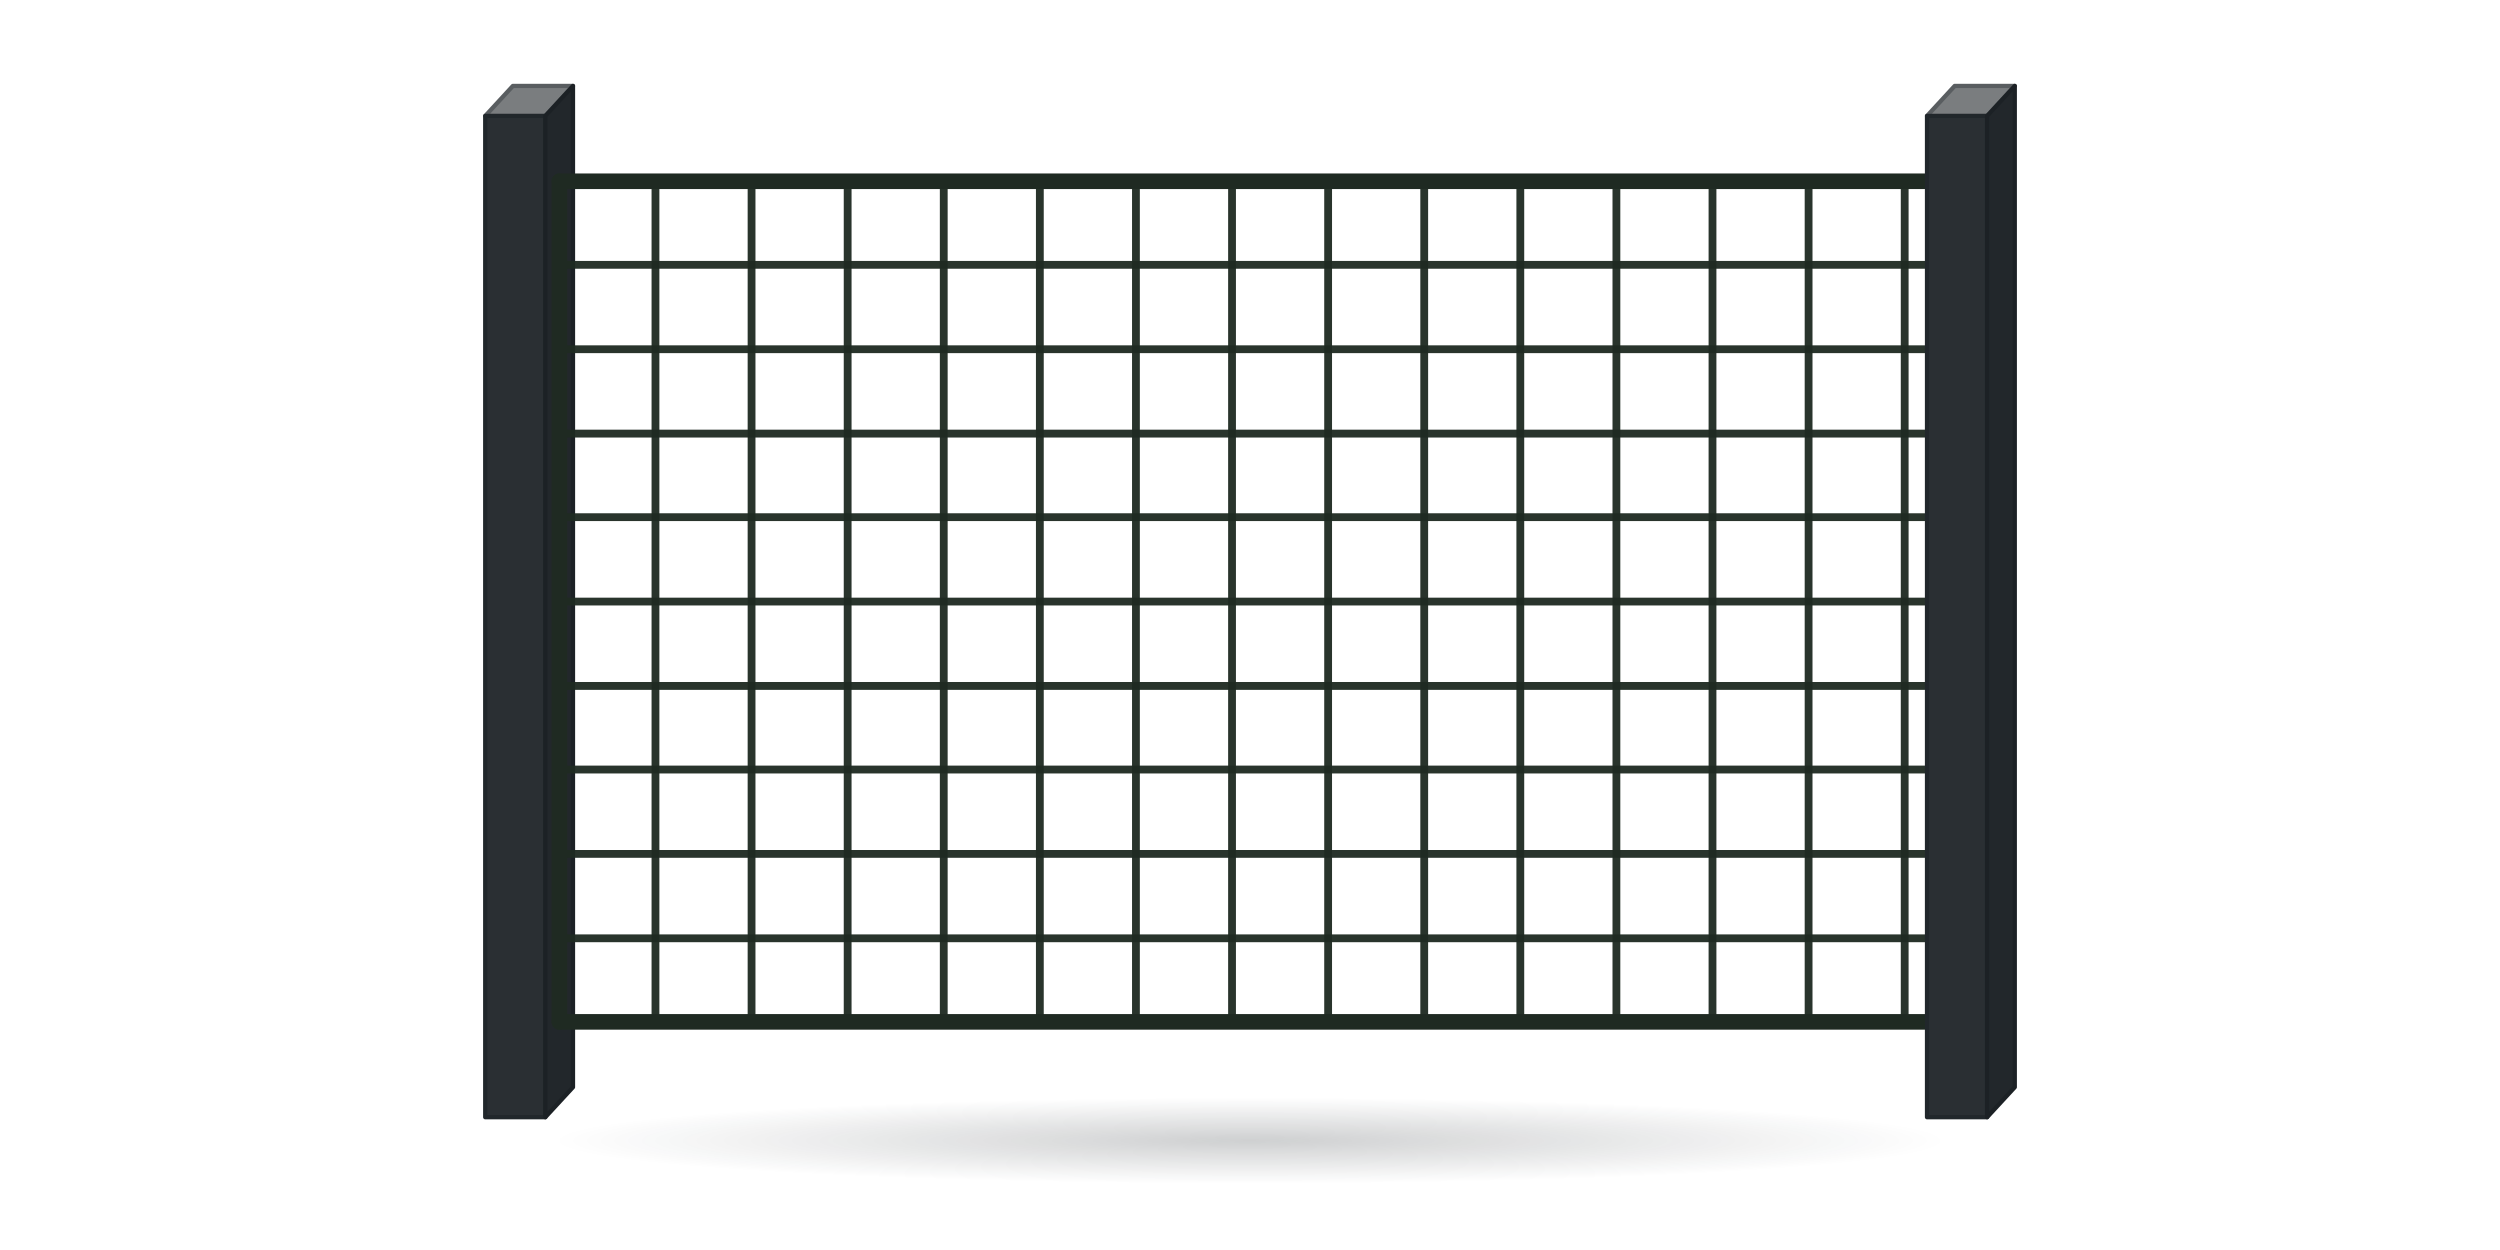
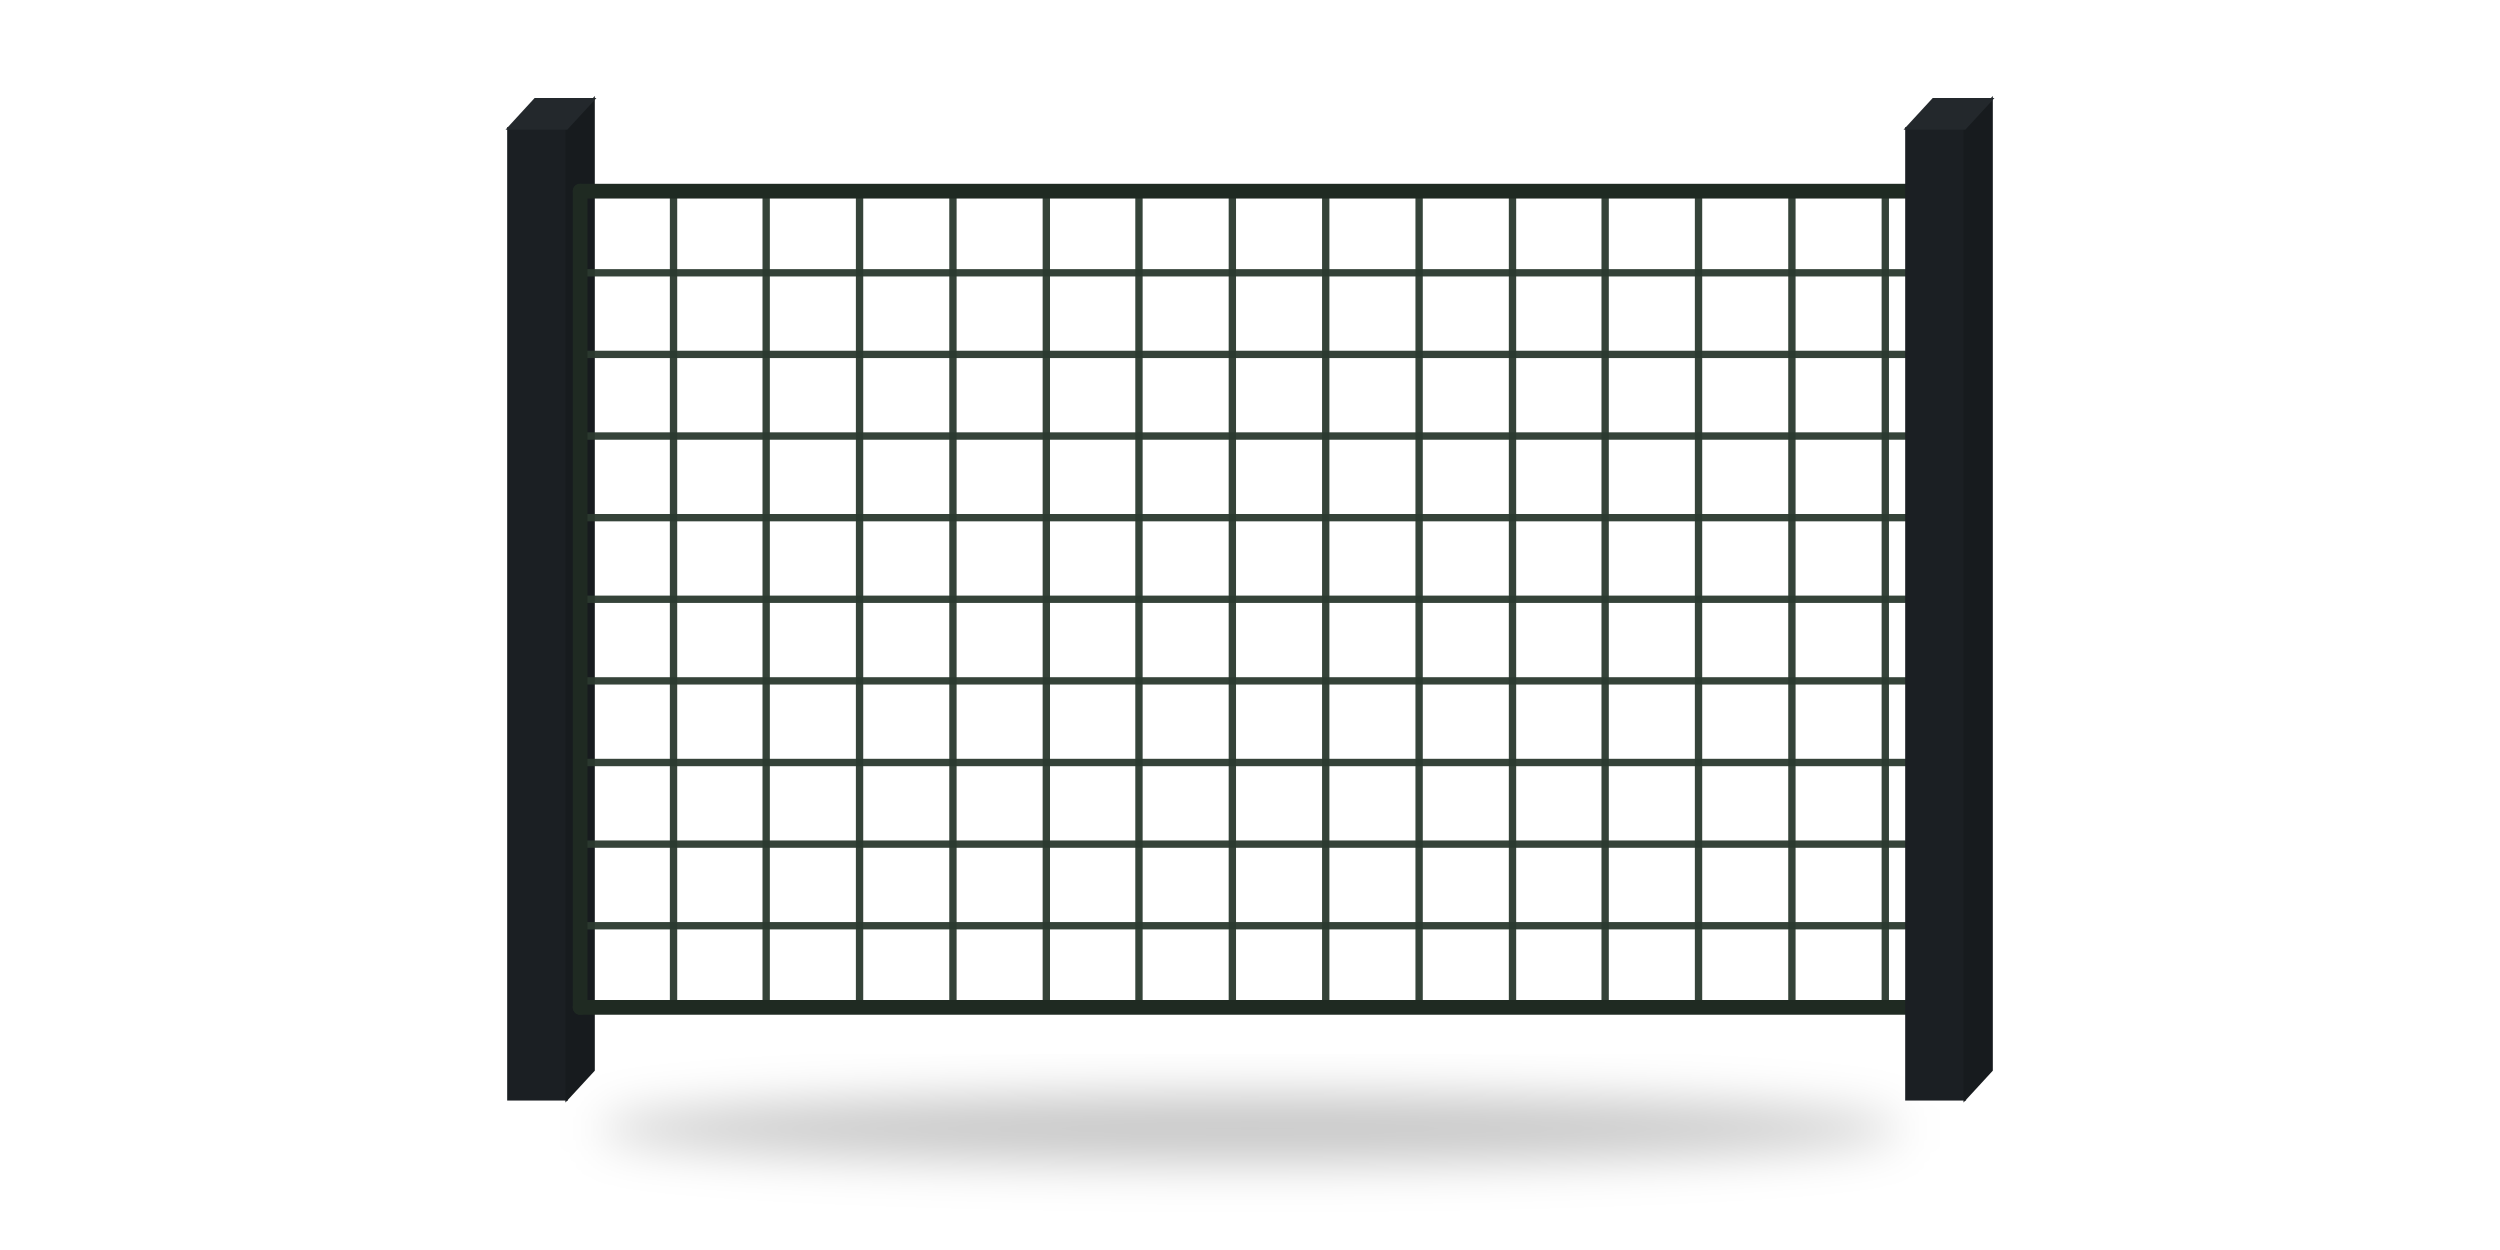
- <svg xmlns="http://www.w3.org/2000/svg" viewBox="0 0 320 160" role="img">
+ <svg xmlns="http://www.w3.org/2000/svg" viewBox="0 0 340 170" role="img">
  <defs>
-     <radialGradient id="sh" cx="50%" cy="50%" r="50%">
-       <stop offset="0" stop-color="#0d1318" stop-opacity=".20" />
-       <stop offset="1" stop-color="#0d1318" stop-opacity="0" />
-     </radialGradient>
+     <filter id="ashf" x="-30%" y="-60%" width="160%" height="260%">
+       <feGaussianBlur stdDeviation="3.2" />
+     </filter>
  </defs>
-   <ellipse cx="160.0" cy="146.0" rx="90.1" ry="5.5" fill="url(#sh)" />
-   <polygon points="62.11,14.84 69.80,14.84 73.34,11.00 65.65,11.00" fill="#7a7d7f" stroke="#595d60" stroke-width="0.55" stroke-linejoin="round" />
-   <polygon points="62.11,143.00 69.80,143.00 69.80,14.84 62.11,14.84" fill="#2a2f33" stroke="#21272b" stroke-width="0.55" stroke-linejoin="round" />
-   <polygon points="69.80,143.00 73.34,139.16 73.34,11.00 69.80,14.84" fill="#22272b" stroke="#1c2125" stroke-width="0.55" stroke-linejoin="round" />
-   <line x1="71.6" y1="130.8" x2="71.6" y2="23.2" stroke="#1f2a22" stroke-width="1.0" stroke-opacity="0.95" stroke-linecap="round" />
-   <line x1="83.9" y1="130.8" x2="83.9" y2="23.2" stroke="#1f2a22" stroke-width="1.0" stroke-opacity="0.95" stroke-linecap="round" />
-   <line x1="96.2" y1="130.8" x2="96.2" y2="23.2" stroke="#1f2a22" stroke-width="1.0" stroke-opacity="0.95" stroke-linecap="round" />
-   <line x1="108.5" y1="130.8" x2="108.5" y2="23.2" stroke="#1f2a22" stroke-width="1.0" stroke-opacity="0.95" stroke-linecap="round" />
-   <line x1="120.8" y1="130.8" x2="120.8" y2="23.2" stroke="#1f2a22" stroke-width="1.0" stroke-opacity="0.95" stroke-linecap="round" />
-   <line x1="133.1" y1="130.8" x2="133.1" y2="23.2" stroke="#1f2a22" stroke-width="1.0" stroke-opacity="0.95" stroke-linecap="round" />
-   <line x1="145.4" y1="130.8" x2="145.4" y2="23.2" stroke="#1f2a22" stroke-width="1.0" stroke-opacity="0.95" stroke-linecap="round" />
-   <line x1="157.7" y1="130.8" x2="157.7" y2="23.2" stroke="#1f2a22" stroke-width="1.0" stroke-opacity="0.95" stroke-linecap="round" />
-   <line x1="170.0" y1="130.8" x2="170.0" y2="23.2" stroke="#1f2a22" stroke-width="1.0" stroke-opacity="0.95" stroke-linecap="round" />
-   <line x1="182.3" y1="130.8" x2="182.3" y2="23.2" stroke="#1f2a22" stroke-width="1.0" stroke-opacity="0.95" stroke-linecap="round" />
-   <line x1="194.6" y1="130.8" x2="194.6" y2="23.2" stroke="#1f2a22" stroke-width="1.0" stroke-opacity="0.95" stroke-linecap="round" />
-   <line x1="206.9" y1="130.8" x2="206.9" y2="23.2" stroke="#1f2a22" stroke-width="1.0" stroke-opacity="0.95" stroke-linecap="round" />
-   <line x1="219.2" y1="130.8" x2="219.2" y2="23.2" stroke="#1f2a22" stroke-width="1.0" stroke-opacity="0.95" stroke-linecap="round" />
-   <line x1="231.5" y1="130.8" x2="231.5" y2="23.2" stroke="#1f2a22" stroke-width="1.0" stroke-opacity="0.95" stroke-linecap="round" />
-   <line x1="243.8" y1="130.8" x2="243.8" y2="23.2" stroke="#1f2a22" stroke-width="1.0" stroke-opacity="0.95" stroke-linecap="round" />
-   <line x1="71.6" y1="130.8" x2="248.4" y2="130.8" stroke="#1f2a22" stroke-width="1.0" stroke-opacity="0.95" stroke-linecap="round" />
-   <line x1="71.6" y1="120.1" x2="248.4" y2="120.1" stroke="#1f2a22" stroke-width="1.0" stroke-opacity="0.95" stroke-linecap="round" />
-   <line x1="71.6" y1="109.3" x2="248.4" y2="109.3" stroke="#1f2a22" stroke-width="1.0" stroke-opacity="0.95" stroke-linecap="round" />
-   <line x1="71.6" y1="98.5" x2="248.4" y2="98.5" stroke="#1f2a22" stroke-width="1.0" stroke-opacity="0.95" stroke-linecap="round" />
-   <line x1="71.6" y1="87.8" x2="248.4" y2="87.8" stroke="#1f2a22" stroke-width="1.0" stroke-opacity="0.95" stroke-linecap="round" />
-   <line x1="71.6" y1="77.0" x2="248.4" y2="77.0" stroke="#1f2a22" stroke-width="1.0" stroke-opacity="0.95" stroke-linecap="round" />
-   <line x1="71.6" y1="66.2" x2="248.4" y2="66.2" stroke="#1f2a22" stroke-width="1.0" stroke-opacity="0.95" stroke-linecap="round" />
-   <line x1="71.6" y1="55.5" x2="248.4" y2="55.5" stroke="#1f2a22" stroke-width="1.0" stroke-opacity="0.95" stroke-linecap="round" />
-   <line x1="71.6" y1="44.7" x2="248.4" y2="44.7" stroke="#1f2a22" stroke-width="1.0" stroke-opacity="0.95" stroke-linecap="round" />
-   <line x1="71.6" y1="33.9" x2="248.4" y2="33.9" stroke="#1f2a22" stroke-width="1.0" stroke-opacity="0.95" stroke-linecap="round" />
-   <line x1="71.6" y1="23.2" x2="248.4" y2="23.2" stroke="#1f2a22" stroke-width="1.0" stroke-opacity="0.95" stroke-linecap="round" />
-   <line x1="71.6" y1="130.8" x2="248.4" y2="130.8" stroke="#1f2a22" stroke-width="2.0" stroke-opacity="1.0" stroke-linecap="round" />
-   <line x1="71.6" y1="23.2" x2="248.4" y2="23.2" stroke="#1f2a22" stroke-width="2.0" stroke-opacity="1.0" stroke-linecap="round" />
-   <line x1="71.6" y1="130.8" x2="71.6" y2="23.2" stroke="#1f2a22" stroke-width="2.0" stroke-opacity="1.0" stroke-linecap="round" />
-   <line x1="248.4" y1="130.8" x2="248.4" y2="23.2" stroke="#1f2a22" stroke-width="2.0" stroke-opacity="1.0" stroke-linecap="round" />
-   <polygon points="246.66,14.84 254.35,14.84 257.89,11.00 250.20,11.00" fill="#7a7d7f" stroke="#595d60" stroke-width="0.55" stroke-linejoin="round" />
-   <polygon points="246.66,143.00 254.35,143.00 254.35,14.84 246.66,14.84" fill="#2a2f33" stroke="#21272b" stroke-width="0.55" stroke-linejoin="round" />
-   <polygon points="254.35,143.00 257.89,139.16 257.89,11.00 254.35,14.84" fill="#22272b" stroke="#1c2125" stroke-width="0.55" stroke-linejoin="round" />
+   <ellipse cx="170.0" cy="153.5" rx="88.7" ry="4.6" fill="#0b1118" fill-opacity=".22" filter="url(#ashf)" />
+   <path d="M 69.15,149.50 L 77.07,149.50 L 77.07,17.46 L 69.15,17.46 Z" fill="#1b1f23" stroke="#1b1f23" stroke-width=".35" />
+   <path d="M 77.07,149.50 L 80.72,145.54 L 80.72,13.50 L 77.07,17.46 Z" fill="#171b1e" stroke="#171b1e" stroke-width=".35" />
+   <path d="M 69.15,17.46 L 77.07,17.46 L 80.72,13.50 L 72.79,13.50 Z" fill="#23282c" stroke="#23282c" stroke-width=".35" />
+   <line x1="78.9" y1="137.0" x2="78.9" y2="26.0" stroke="#2c3a30" stroke-width="1.0" stroke-opacity="0.95" stroke-linecap="round" />
+   <line x1="91.6" y1="137.0" x2="91.6" y2="26.0" stroke="#2c3a30" stroke-width="1.0" stroke-opacity="0.95" stroke-linecap="round" />
+   <line x1="104.2" y1="137.0" x2="104.2" y2="26.0" stroke="#2c3a30" stroke-width="1.0" stroke-opacity="0.95" stroke-linecap="round" />
+   <line x1="116.9" y1="137.0" x2="116.9" y2="26.0" stroke="#2c3a30" stroke-width="1.0" stroke-opacity="0.95" stroke-linecap="round" />
+   <line x1="129.6" y1="137.0" x2="129.6" y2="26.0" stroke="#2c3a30" stroke-width="1.0" stroke-opacity="0.95" stroke-linecap="round" />
+   <line x1="142.3" y1="137.0" x2="142.3" y2="26.0" stroke="#2c3a30" stroke-width="1.0" stroke-opacity="0.95" stroke-linecap="round" />
+   <line x1="154.9" y1="137.0" x2="154.9" y2="26.0" stroke="#2c3a30" stroke-width="1.0" stroke-opacity="0.95" stroke-linecap="round" />
+   <line x1="167.6" y1="137.0" x2="167.6" y2="26.0" stroke="#2c3a30" stroke-width="1.0" stroke-opacity="0.95" stroke-linecap="round" />
+   <line x1="180.3" y1="137.0" x2="180.3" y2="26.0" stroke="#2c3a30" stroke-width="1.0" stroke-opacity="0.95" stroke-linecap="round" />
+   <line x1="193.0" y1="137.0" x2="193.0" y2="26.0" stroke="#2c3a30" stroke-width="1.0" stroke-opacity="0.95" stroke-linecap="round" />
+   <line x1="205.7" y1="137.0" x2="205.7" y2="26.0" stroke="#2c3a30" stroke-width="1.0" stroke-opacity="0.95" stroke-linecap="round" />
+   <line x1="218.3" y1="137.0" x2="218.3" y2="26.0" stroke="#2c3a30" stroke-width="1.0" stroke-opacity="0.95" stroke-linecap="round" />
+   <line x1="231.0" y1="137.0" x2="231.0" y2="26.0" stroke="#2c3a30" stroke-width="1.0" stroke-opacity="0.95" stroke-linecap="round" />
+   <line x1="243.7" y1="137.0" x2="243.7" y2="26.0" stroke="#2c3a30" stroke-width="1.0" stroke-opacity="0.95" stroke-linecap="round" />
+   <line x1="256.4" y1="137.0" x2="256.4" y2="26.0" stroke="#2c3a30" stroke-width="1.0" stroke-opacity="0.95" stroke-linecap="round" />
+   <line x1="78.9" y1="137.0" x2="261.1" y2="137.0" stroke="#2c3a30" stroke-width="1.0" stroke-opacity="0.95" stroke-linecap="round" />
+   <line x1="78.9" y1="125.9" x2="261.1" y2="125.9" stroke="#2c3a30" stroke-width="1.0" stroke-opacity="0.95" stroke-linecap="round" />
+   <line x1="78.9" y1="114.8" x2="261.1" y2="114.8" stroke="#2c3a30" stroke-width="1.0" stroke-opacity="0.95" stroke-linecap="round" />
+   <line x1="78.9" y1="103.7" x2="261.1" y2="103.7" stroke="#2c3a30" stroke-width="1.0" stroke-opacity="0.95" stroke-linecap="round" />
+   <line x1="78.9" y1="92.6" x2="261.1" y2="92.6" stroke="#2c3a30" stroke-width="1.0" stroke-opacity="0.95" stroke-linecap="round" />
+   <line x1="78.9" y1="81.5" x2="261.1" y2="81.5" stroke="#2c3a30" stroke-width="1.0" stroke-opacity="0.95" stroke-linecap="round" />
+   <line x1="78.9" y1="70.4" x2="261.1" y2="70.4" stroke="#2c3a30" stroke-width="1.0" stroke-opacity="0.95" stroke-linecap="round" />
+   <line x1="78.9" y1="59.3" x2="261.1" y2="59.3" stroke="#2c3a30" stroke-width="1.0" stroke-opacity="0.95" stroke-linecap="round" />
+   <line x1="78.9" y1="48.2" x2="261.1" y2="48.2" stroke="#2c3a30" stroke-width="1.0" stroke-opacity="0.95" stroke-linecap="round" />
+   <line x1="78.9" y1="37.1" x2="261.1" y2="37.1" stroke="#2c3a30" stroke-width="1.0" stroke-opacity="0.95" stroke-linecap="round" />
+   <line x1="78.9" y1="26.0" x2="261.1" y2="26.0" stroke="#2c3a30" stroke-width="1.0" stroke-opacity="0.95" stroke-linecap="round" />
+   <line x1="78.9" y1="137.0" x2="261.1" y2="137.0" stroke="#1f2a22" stroke-width="2.0" stroke-opacity="1.0" stroke-linecap="round" />
+   <line x1="78.9" y1="26.0" x2="261.1" y2="26.0" stroke="#1f2a22" stroke-width="2.0" stroke-opacity="1.0" stroke-linecap="round" />
+   <line x1="78.9" y1="137.0" x2="78.9" y2="26.0" stroke="#1f2a22" stroke-width="2.0" stroke-opacity="1.0" stroke-linecap="round" />
+   <line x1="261.1" y1="137.0" x2="261.1" y2="26.0" stroke="#1f2a22" stroke-width="2.0" stroke-opacity="1.0" stroke-linecap="round" />
+   <path d="M 259.28,149.50 L 267.21,149.50 L 267.21,17.46 L 259.28,17.46 Z" fill="#1b1f23" stroke="#1b1f23" stroke-width=".35" />
+   <path d="M 267.21,149.50 L 270.85,145.54 L 270.85,13.50 L 267.21,17.46 Z" fill="#171b1e" stroke="#171b1e" stroke-width=".35" />
+   <path d="M 259.28,17.46 L 267.21,17.46 L 270.85,13.50 L 262.93,13.50 Z" fill="#23282c" stroke="#23282c" stroke-width=".35" />
</svg>
